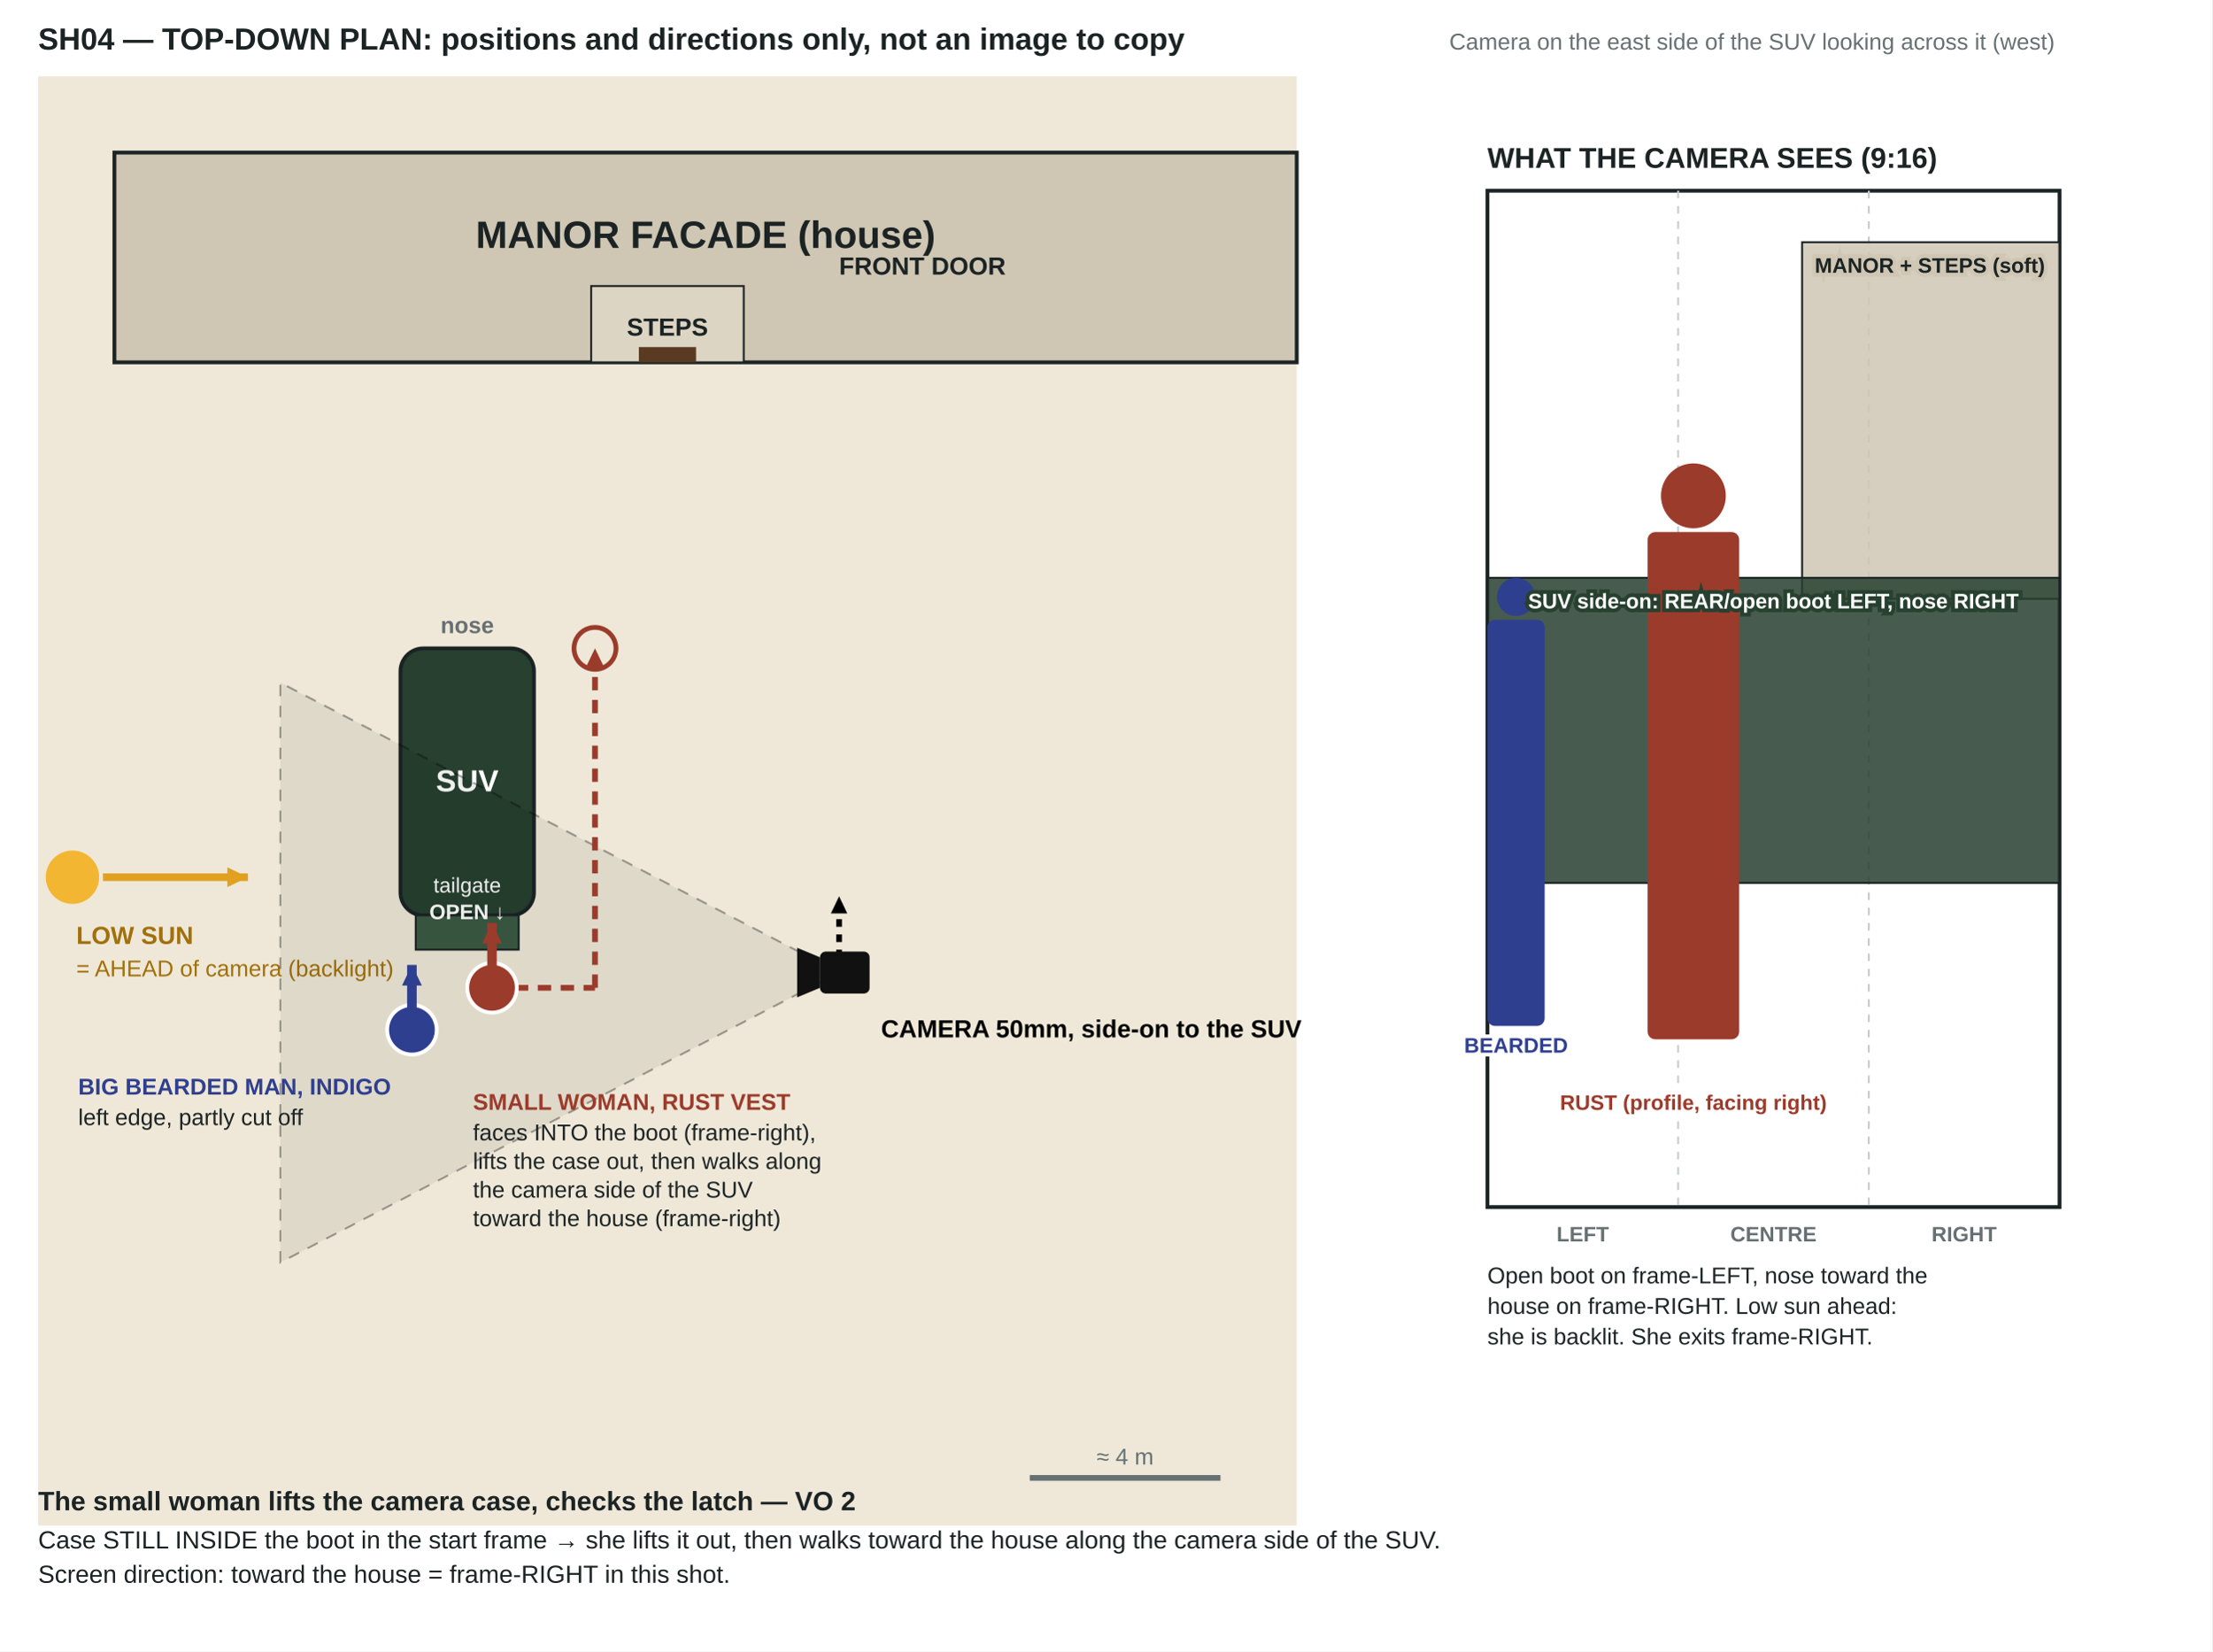
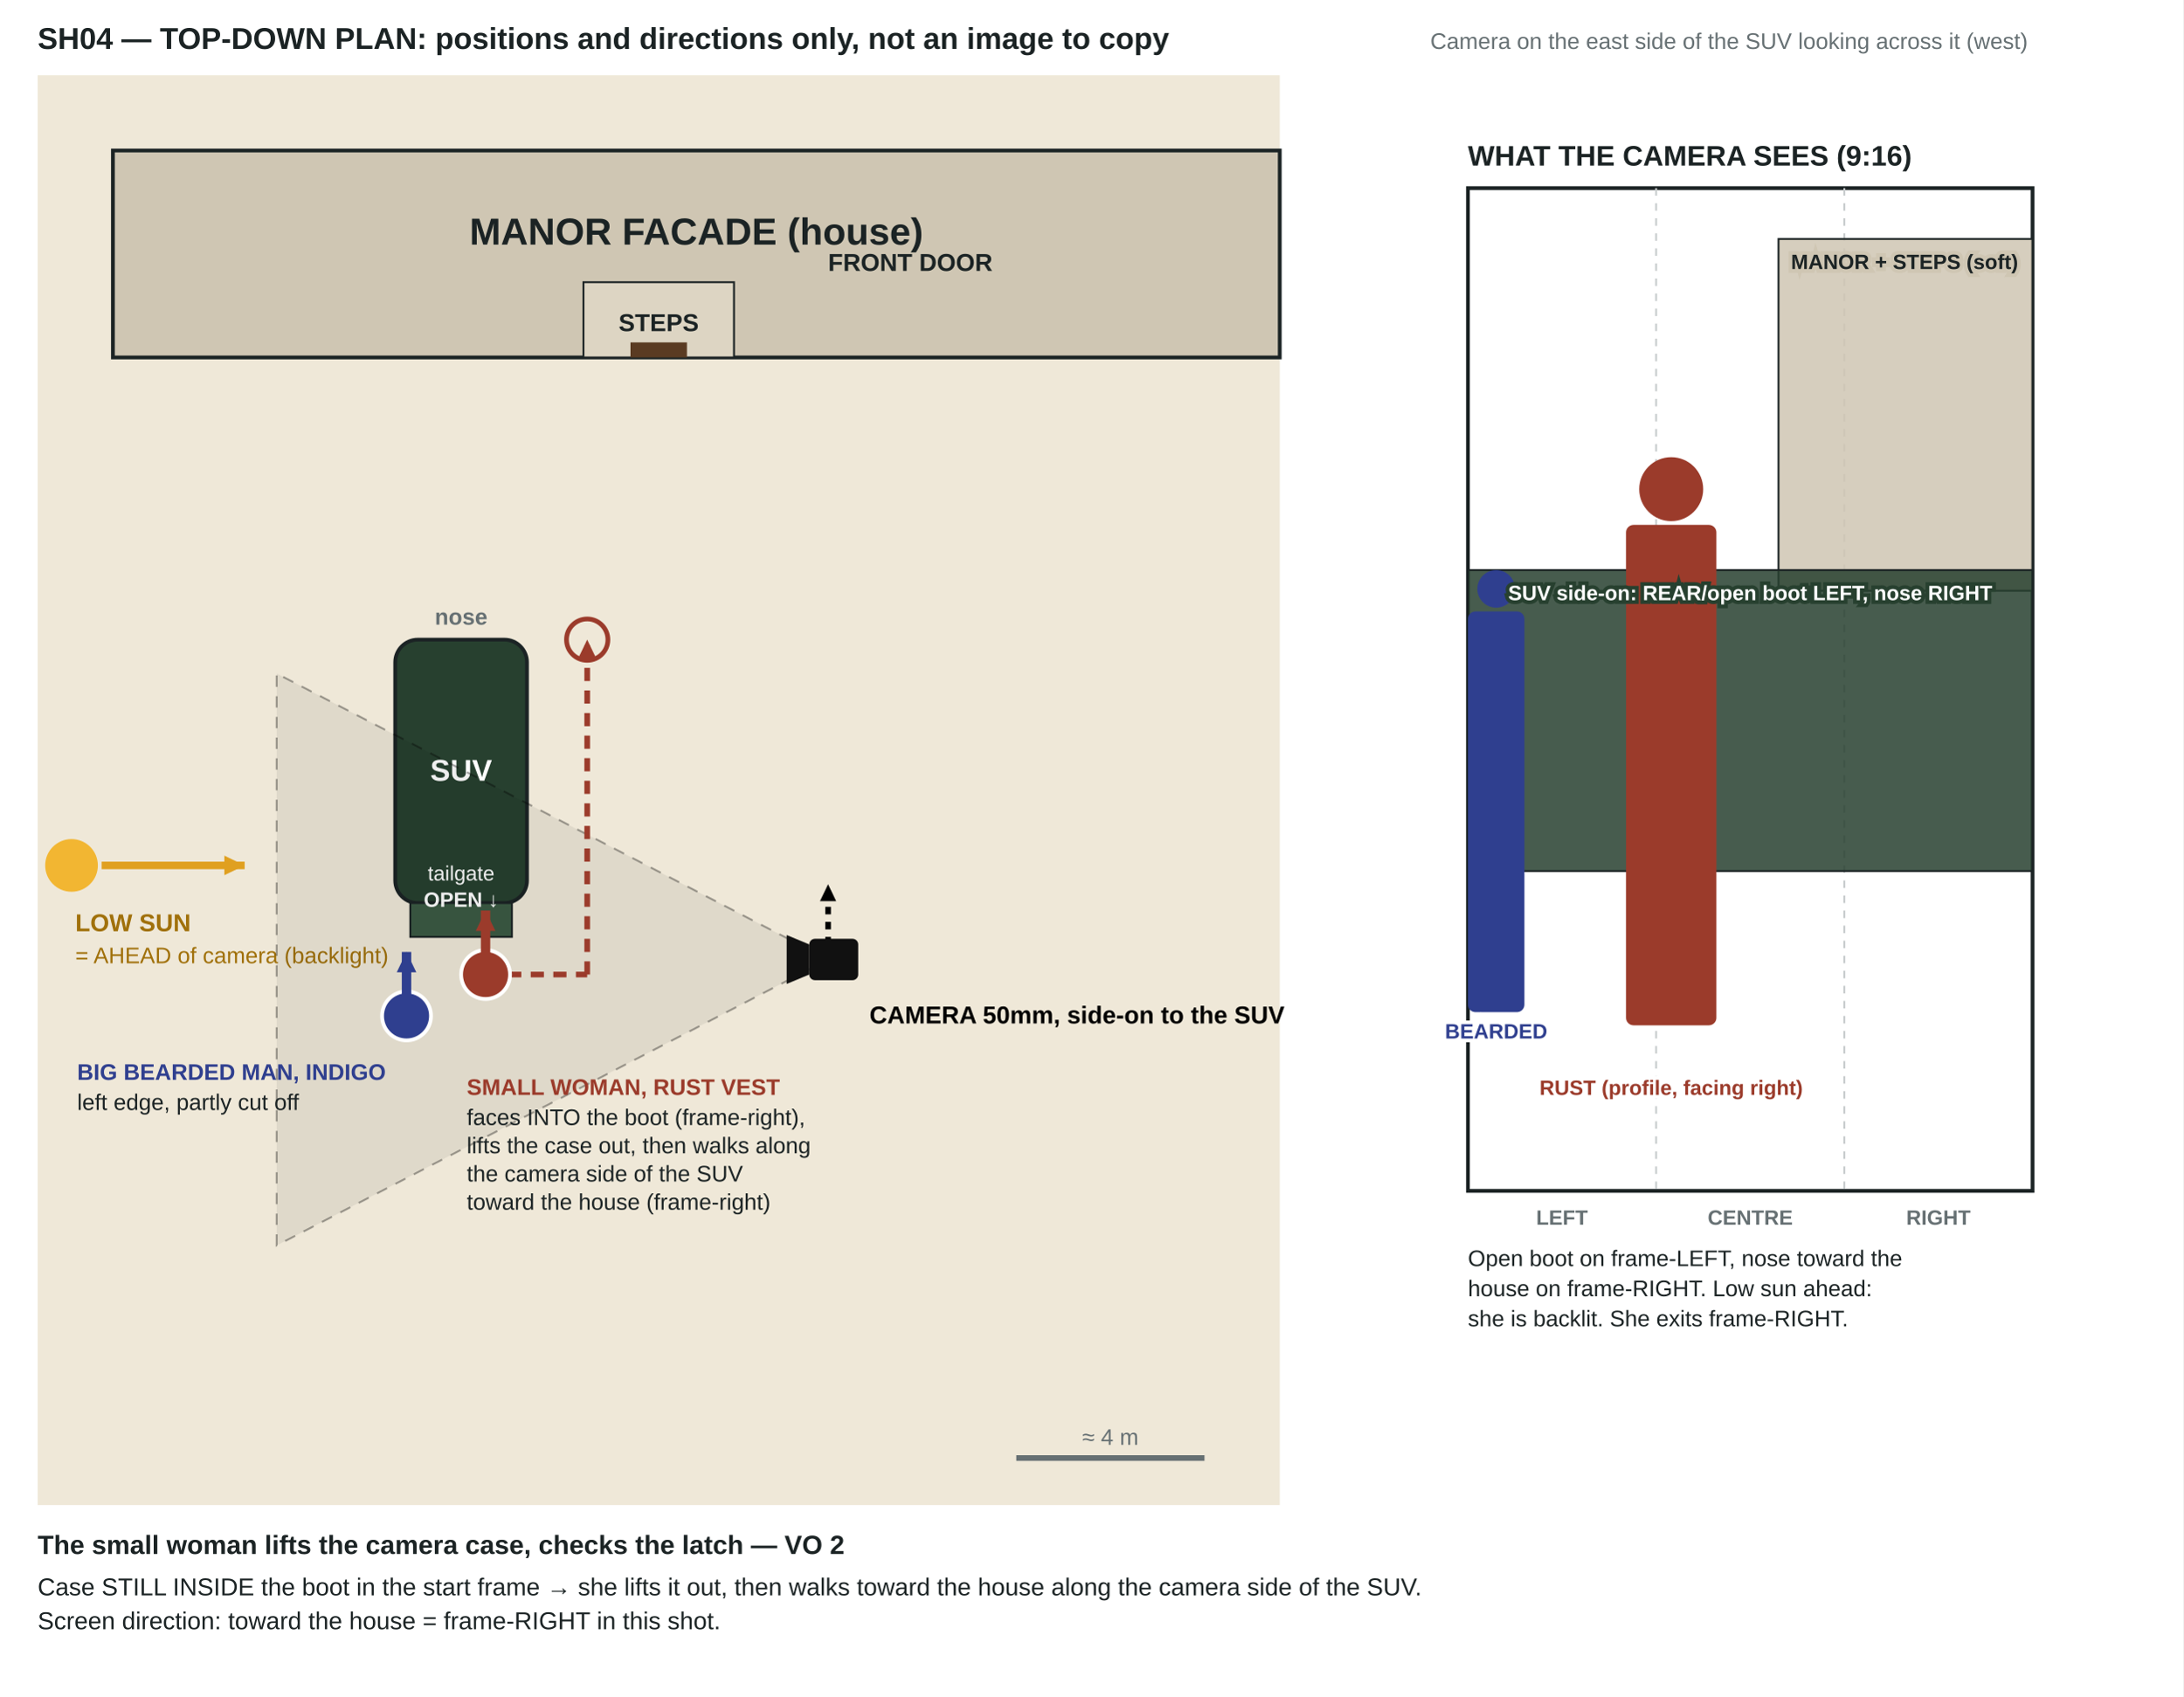
- <svg xmlns="http://www.w3.org/2000/svg" width="1160" height="866" viewBox="0 0 1160 866">
+ <svg xmlns="http://www.w3.org/2000/svg" width="1160" height="902" viewBox="0 0 1160 902">
  <rect width="100%" height="100%" fill="#ffffff" />
  <g transform="translate(20,40)">
    <rect x="0" y="0" width="660" height="760" fill="#efe8d8" />
    <rect x="40" y="40" width="620" height="110" fill="#cfc6b3" stroke="#1b2324" stroke-width="2" />
    <text x="350" y="90" font-size="20" fill="#1b2324" text-anchor="middle" font-weight="700" font-family="Arial, Helvetica, sans-serif">MANOR FACADE (house)</text>
    <rect x="290" y="110" width="80" height="40" fill="#ddd5c3" stroke="#1b2324" />
    <text x="330" y="136" font-size="13" fill="#1b2324" text-anchor="middle" font-weight="600" font-family="Arial, Helvetica, sans-serif">STEPS</text>
    <rect x="315" y="142" width="30" height="8" fill="#5a3b22" />
    <text x="420" y="104" font-size="13" fill="#1b2324" text-anchor="start" font-weight="600" font-family="Arial, Helvetica, sans-serif">FRONT DOOR</text>
    <rect x="190" y="300" width="70" height="140" rx="12" fill="#27402f" stroke="#1b2324" stroke-width="2" />
    <rect x="198" y="440" width="54" height="18" fill="#3b5a44" stroke="#1b2324" />
    <text x="225.0" y="375.0" font-size="16" fill="#ffffff" text-anchor="middle" font-weight="700" font-family="Arial, Helvetica, sans-serif">SUV</text>
    <text x="225.0" y="292" font-size="12" fill="#667073" text-anchor="middle" font-weight="600" font-family="Arial, Helvetica, sans-serif">nose</text>
    <text x="225.0" y="428" font-size="11" fill="#ffffff" text-anchor="middle" font-weight="400" font-family="Arial, Helvetica, sans-serif">tailgate</text>
    <text x="225.0" y="442" font-size="11" fill="#ffffff" text-anchor="middle" font-weight="700" font-family="Arial, Helvetica, sans-serif">OPEN ↓</text>
    <circle cx="18" cy="420" r="14" fill="#f2b632" />
    <line x1="34" y1="420" x2="110" y2="420" stroke="#e0a020" stroke-width="4" />
    <polygon points="110,420 99.2,425.2 99.2,414.8" fill="#e0a020" />
    <text x="20" y="455" font-size="13" fill="#a0700a" text-anchor="start" font-weight="600" font-family="Arial, Helvetica, sans-serif">LOW SUN</text>
    <text x="20" y="472" font-size="12" fill="#a0700a" text-anchor="start" font-weight="400" font-family="Arial, Helvetica, sans-serif">= AHEAD of camera (backlight)</text>
    <line x1="520" y1="735" x2="620" y2="735" stroke="#667073" stroke-width="3" />
    <text x="570" y="728" font-size="12" fill="#667073" text-anchor="middle" font-weight="400" font-family="Arial, Helvetica, sans-serif">≈ 4 m</text>
    <polygon points="420,470 127,622 127,318" fill="#000000" fill-opacity="0.07" stroke="#000" stroke-opacity="0.35" stroke-dasharray="6 5" />
    <line x1="420" y1="470" x2="420" y2="430" stroke="#000000" stroke-width="3" stroke-dasharray="4 4" />
    <polygon points="420,430 424.3,439.0 415.7,439.0" fill="#000000" />
    <g transform="translate(420,470) rotate(180)">
      <rect x="-16" y="-11" width="26" height="22" rx="3" fill="#111" />
      <polygon points="10,-8 22,-13 22,13 10,8" fill="#111" />
    </g>
    <text x="442" y="504" font-size="13" fill="#000" text-anchor="start" font-weight="700" font-family="Arial, Helvetica, sans-serif">CAMERA 50mm, side-on to the SUV</text>
    <line x1="238" y1="478" x2="292" y2="478" stroke="#9b3b2b" stroke-width="3" stroke-dasharray="7 5" />
    <line x1="292" y1="478" x2="292" y2="300" stroke="#9b3b2b" stroke-width="3" stroke-dasharray="7 5" />
    <polygon points="292,300 297.2,310.8 286.8,310.8" fill="#9b3b2b" />
    <circle cx="292" cy="300" r="11" fill="none" stroke="#9b3b2b" stroke-width="2.5" />
    <circle cx="238" cy="478" r="13" fill="#9b3b2b" stroke="#fff" stroke-width="2" />
    <line x1="238" y1="478" x2="238.0" y2="444.0" stroke="#9b3b2b" stroke-width="5" />
    <polygon points="238.0,444.0 243.2,454.8 232.8,454.8" fill="#9b3b2b" />
    <text x="228" y="542" font-size="12" fill="#9b3b2b" text-anchor="start" font-weight="700" font-family="Arial, Helvetica, sans-serif">SMALL WOMAN, RUST VEST</text>
    <text x="228" y="558" font-size="12" fill="#1b2324" text-anchor="start" font-weight="400" font-family="Arial, Helvetica, sans-serif">faces INTO the boot (frame-right),</text>
    <text x="228" y="573" font-size="12" fill="#1b2324" text-anchor="start" font-weight="400" font-family="Arial, Helvetica, sans-serif">lifts the case out, then walks along</text>
    <text x="228" y="588" font-size="12" fill="#1b2324" text-anchor="start" font-weight="400" font-family="Arial, Helvetica, sans-serif">the camera side of the SUV</text>
    <text x="228" y="603" font-size="12" fill="#1b2324" text-anchor="start" font-weight="400" font-family="Arial, Helvetica, sans-serif">toward the house (frame-right)</text>
    <circle cx="196" cy="500" r="13" fill="#2f3f8f" stroke="#fff" stroke-width="2" />
    <line x1="196" y1="500" x2="196.0" y2="466.0" stroke="#2f3f8f" stroke-width="5" />
    <polygon points="196.0,466.0 201.2,476.8 190.8,476.8" fill="#2f3f8f" />
    <text x="21" y="534" font-size="12" fill="#2f3f8f" text-anchor="start" font-weight="700" font-family="Arial, Helvetica, sans-serif">BIG BEARDED MAN, INDIGO</text>
    <text x="21" y="550" font-size="12" fill="#1b2324" text-anchor="start" font-weight="400" font-family="Arial, Helvetica, sans-serif">left edge, partly cut off</text>
    <text x="760" y="48" font-size="15" fill="#1b2324" text-anchor="start" font-weight="700" font-family="Arial, Helvetica, sans-serif">WHAT THE CAMERA SEES (9:16)</text>
    <rect x="760" y="60" width="300" height="533" fill="#ffffff" stroke="#1b2324" stroke-width="2" />
    <line x1="860" y1="60" x2="860" y2="593" stroke="#c8cccd" stroke-dasharray="4 4" />
    <line x1="960" y1="60" x2="960" y2="593" stroke="#c8cccd" stroke-dasharray="4 4" />
    <text x="810.0" y="611" font-size="11" fill="#667073" text-anchor="middle" font-weight="600" font-family="Arial, Helvetica, sans-serif">LEFT</text>
    <text x="910.0" y="611" font-size="11" fill="#667073" text-anchor="middle" font-weight="600" font-family="Arial, Helvetica, sans-serif">CENTRE</text>
    <text x="1010.0" y="611" font-size="11" fill="#667073" text-anchor="middle" font-weight="600" font-family="Arial, Helvetica, sans-serif">RIGHT</text>
    <rect x="925" y="87" width="135" height="187" fill="#cfc6b3" fill-opacity="0.85" stroke="#1b2324" />
    <rect x="760" y="263" width="300" height="160" fill="#27402f" fill-opacity="0.85" stroke="#1b2324" />
    <circle cx="775" cy="273" r="10" fill="#2f3f8f" />
    <rect x="760" y="285" width="30" height="213" rx="4" fill="#2f3f8f" />
    <circle cx="868" cy="220" r="17" fill="#9b3b2b" />
    <rect x="844" y="239" width="48" height="266" rx="4" fill="#9b3b2b" />
    <text x="992" y="103" font-size="11" fill="#1b2324" text-anchor="middle" font-weight="700" font-family="Arial, Helvetica, sans-serif" paint-order="stroke" stroke="#cfc6b3" stroke-width="4">MANOR + STEPS (soft)</text>
    <text x="910" y="279" font-size="11" fill="#ffffff" text-anchor="middle" font-weight="700" font-family="Arial, Helvetica, sans-serif" paint-order="stroke" stroke="#27402f" stroke-width="4">SUV side-on: REAR/open boot LEFT, nose RIGHT</text>
    <text x="775" y="512" font-size="11" fill="#2f3f8f" text-anchor="middle" font-weight="700" font-family="Arial, Helvetica, sans-serif" paint-order="stroke" stroke="#ffffff" stroke-width="4">BEARDED</text>
    <text x="868" y="542" font-size="11" fill="#9b3b2b" text-anchor="middle" font-weight="700" font-family="Arial, Helvetica, sans-serif" paint-order="stroke" stroke="#ffffff" stroke-width="4">RUST (profile, facing right)</text>
    <text x="760" y="633" font-size="12" fill="#1b2324" text-anchor="start" font-weight="400" font-family="Arial, Helvetica, sans-serif">Open boot on frame-LEFT, nose toward the</text>
    <text x="760" y="649" font-size="12" fill="#1b2324" text-anchor="start" font-weight="400" font-family="Arial, Helvetica, sans-serif">house on frame-RIGHT. Low sun ahead:</text>
    <text x="760" y="665" font-size="12" fill="#1b2324" text-anchor="start" font-weight="400" font-family="Arial, Helvetica, sans-serif">she is backlit. She exits frame-RIGHT.</text>
  </g>
  <text x="20" y="26" font-size="16" fill="#1b2324" text-anchor="start" font-weight="700" font-family="Arial, Helvetica, sans-serif">SH04 — TOP-DOWN PLAN: positions and directions only, not an image to copy</text>
-   <text x="20" y="792" font-size="14" fill="#1b2324" text-anchor="start" font-weight="700" font-family="Arial, Helvetica, sans-serif">The small woman lifts the camera case, checks the latch — VO 2</text>
+   <text x="20" y="826" font-size="14" fill="#1b2324" text-anchor="start" font-weight="700" font-family="Arial, Helvetica, sans-serif">The small woman lifts the camera case, checks the latch — VO 2</text>
  <text x="760" y="26" font-size="12" fill="#667073" text-anchor="start" font-weight="400" font-family="Arial, Helvetica, sans-serif">Camera on the east side of the SUV looking across it (west)</text>
-   <text x="20" y="812" font-size="13" fill="#1b2324" text-anchor="start" font-weight="400" font-family="Arial, Helvetica, sans-serif">Case STILL INSIDE the boot in the start frame → she lifts it out, then walks toward the house along the camera side of the SUV.</text>
-   <text x="20" y="830" font-size="13" fill="#1b2324" text-anchor="start" font-weight="400" font-family="Arial, Helvetica, sans-serif">Screen direction: toward the house = frame-RIGHT in this shot.</text>
+   <text x="20" y="848" font-size="13" fill="#1b2324" text-anchor="start" font-weight="400" font-family="Arial, Helvetica, sans-serif">Case STILL INSIDE the boot in the start frame → she lifts it out, then walks toward the house along the camera side of the SUV.</text>
+   <text x="20" y="866" font-size="13" fill="#1b2324" text-anchor="start" font-weight="400" font-family="Arial, Helvetica, sans-serif">Screen direction: toward the house = frame-RIGHT in this shot.</text>
</svg>
